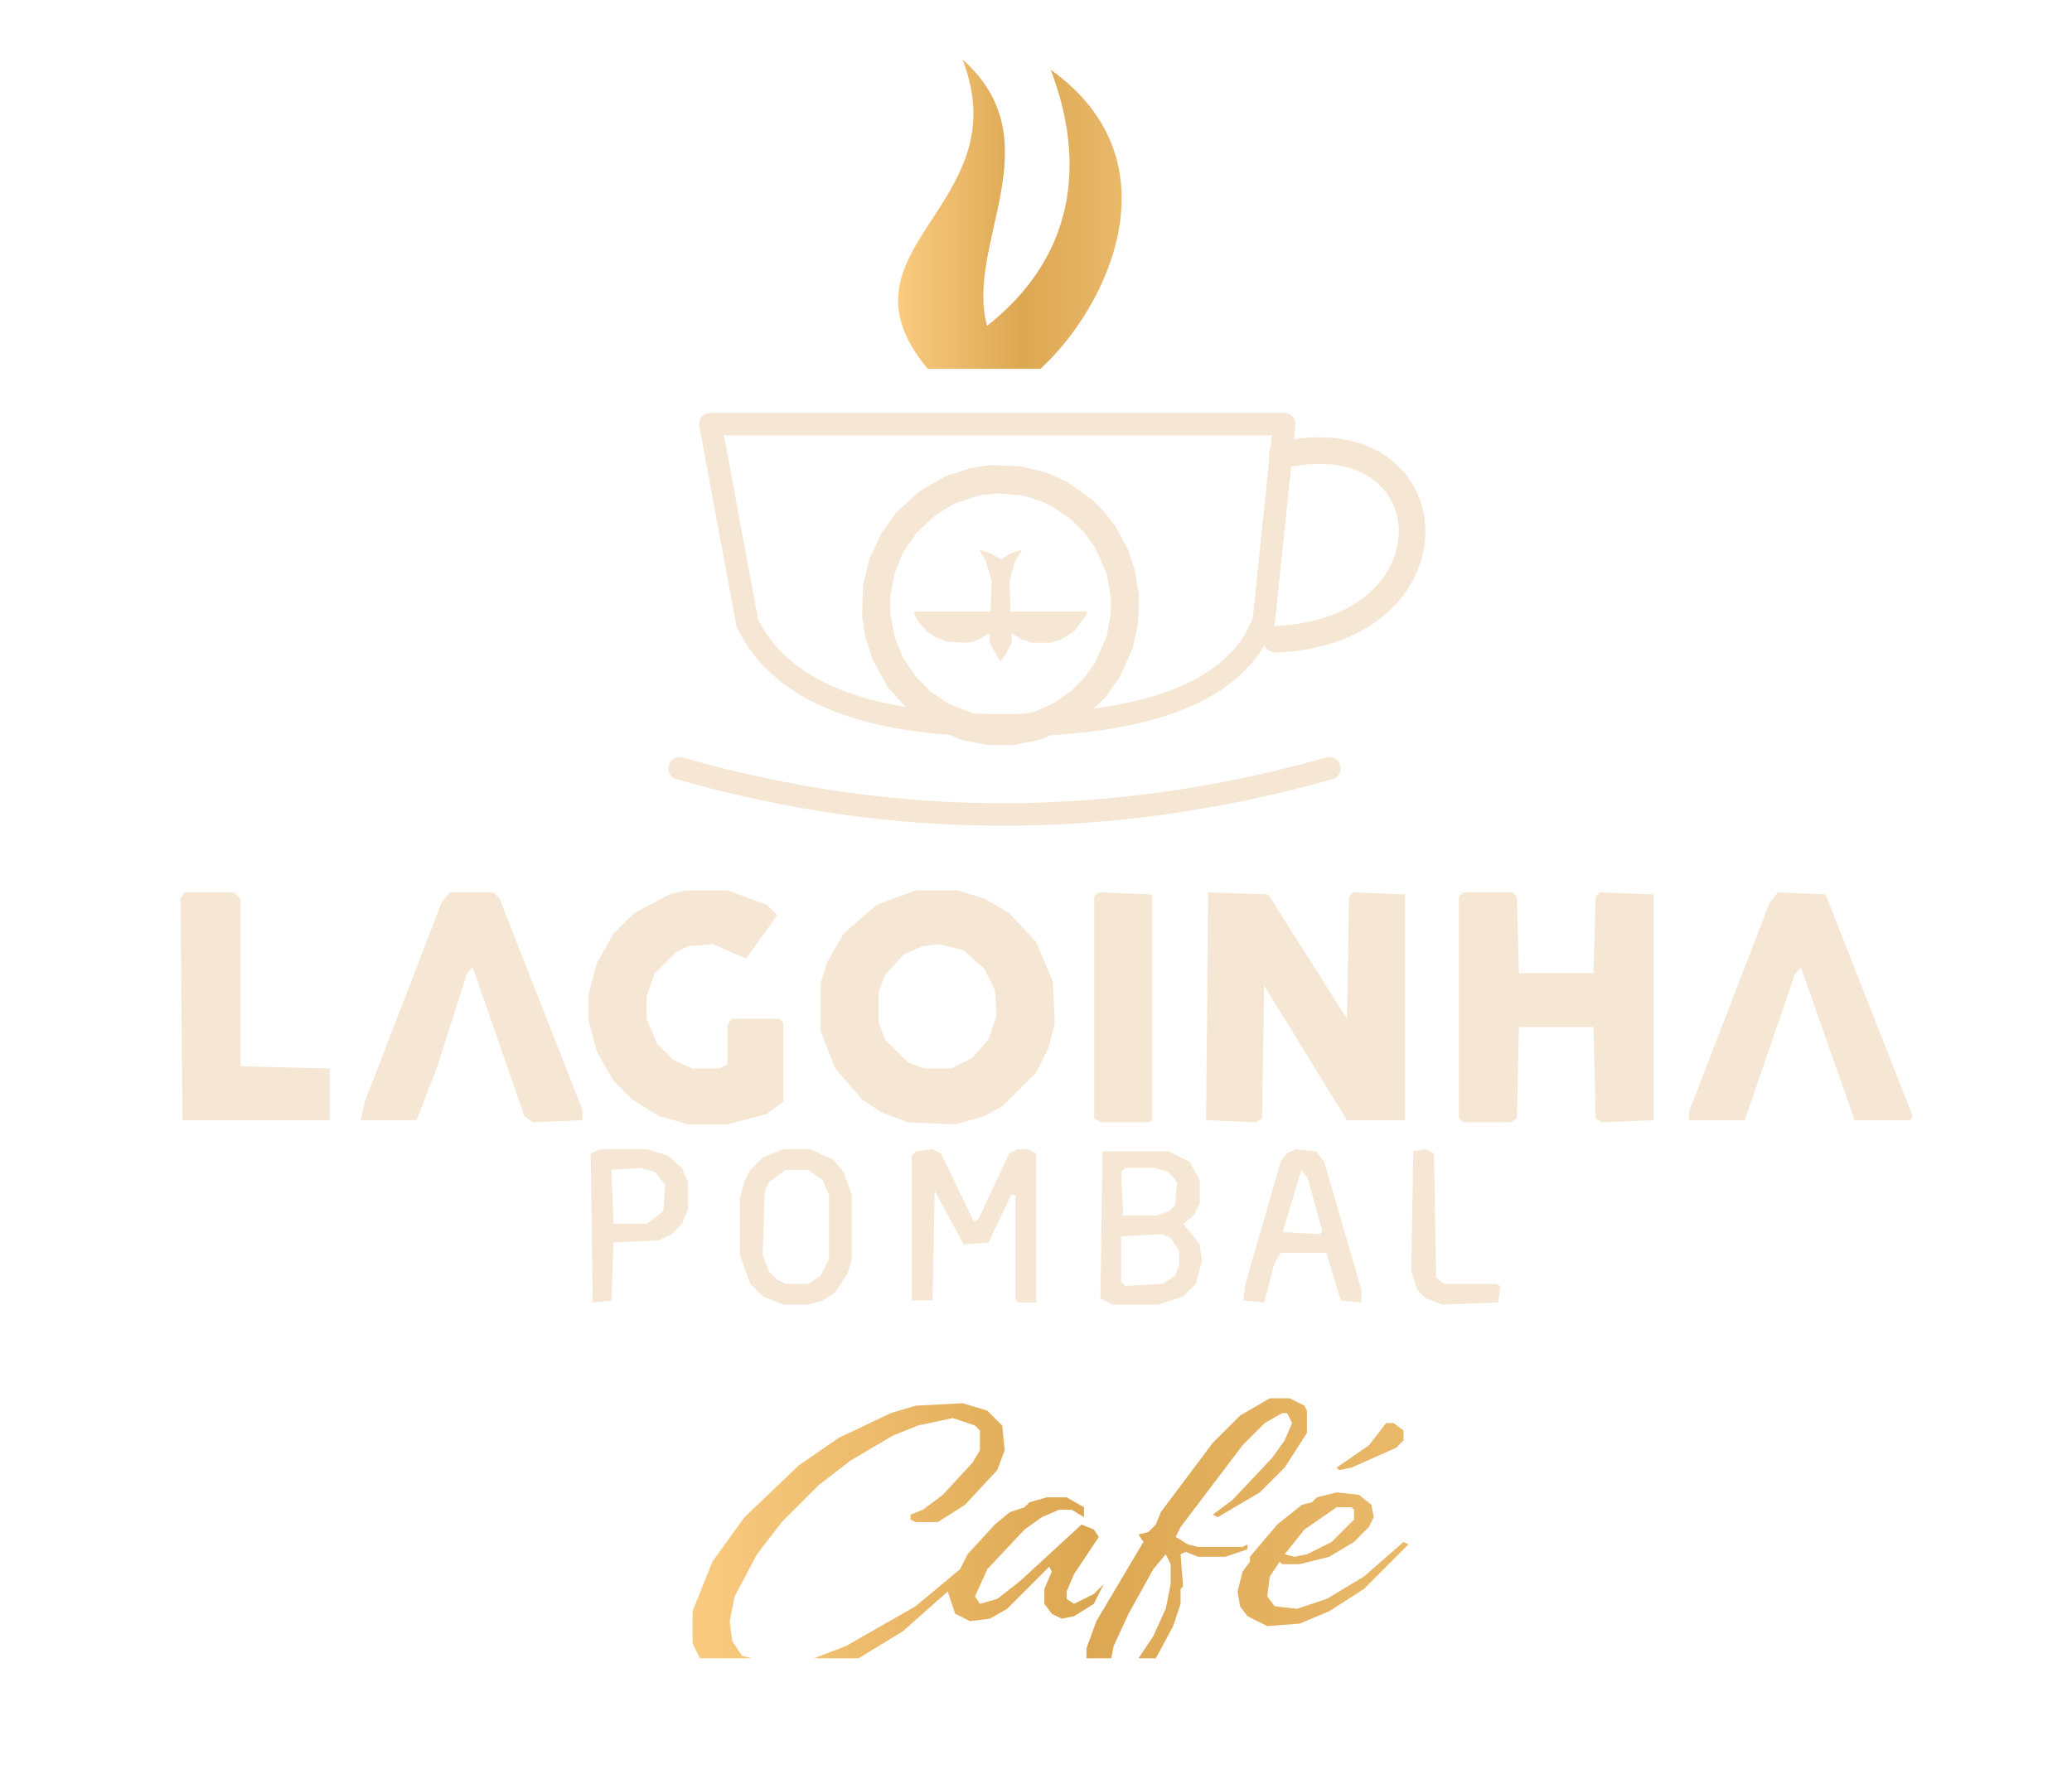
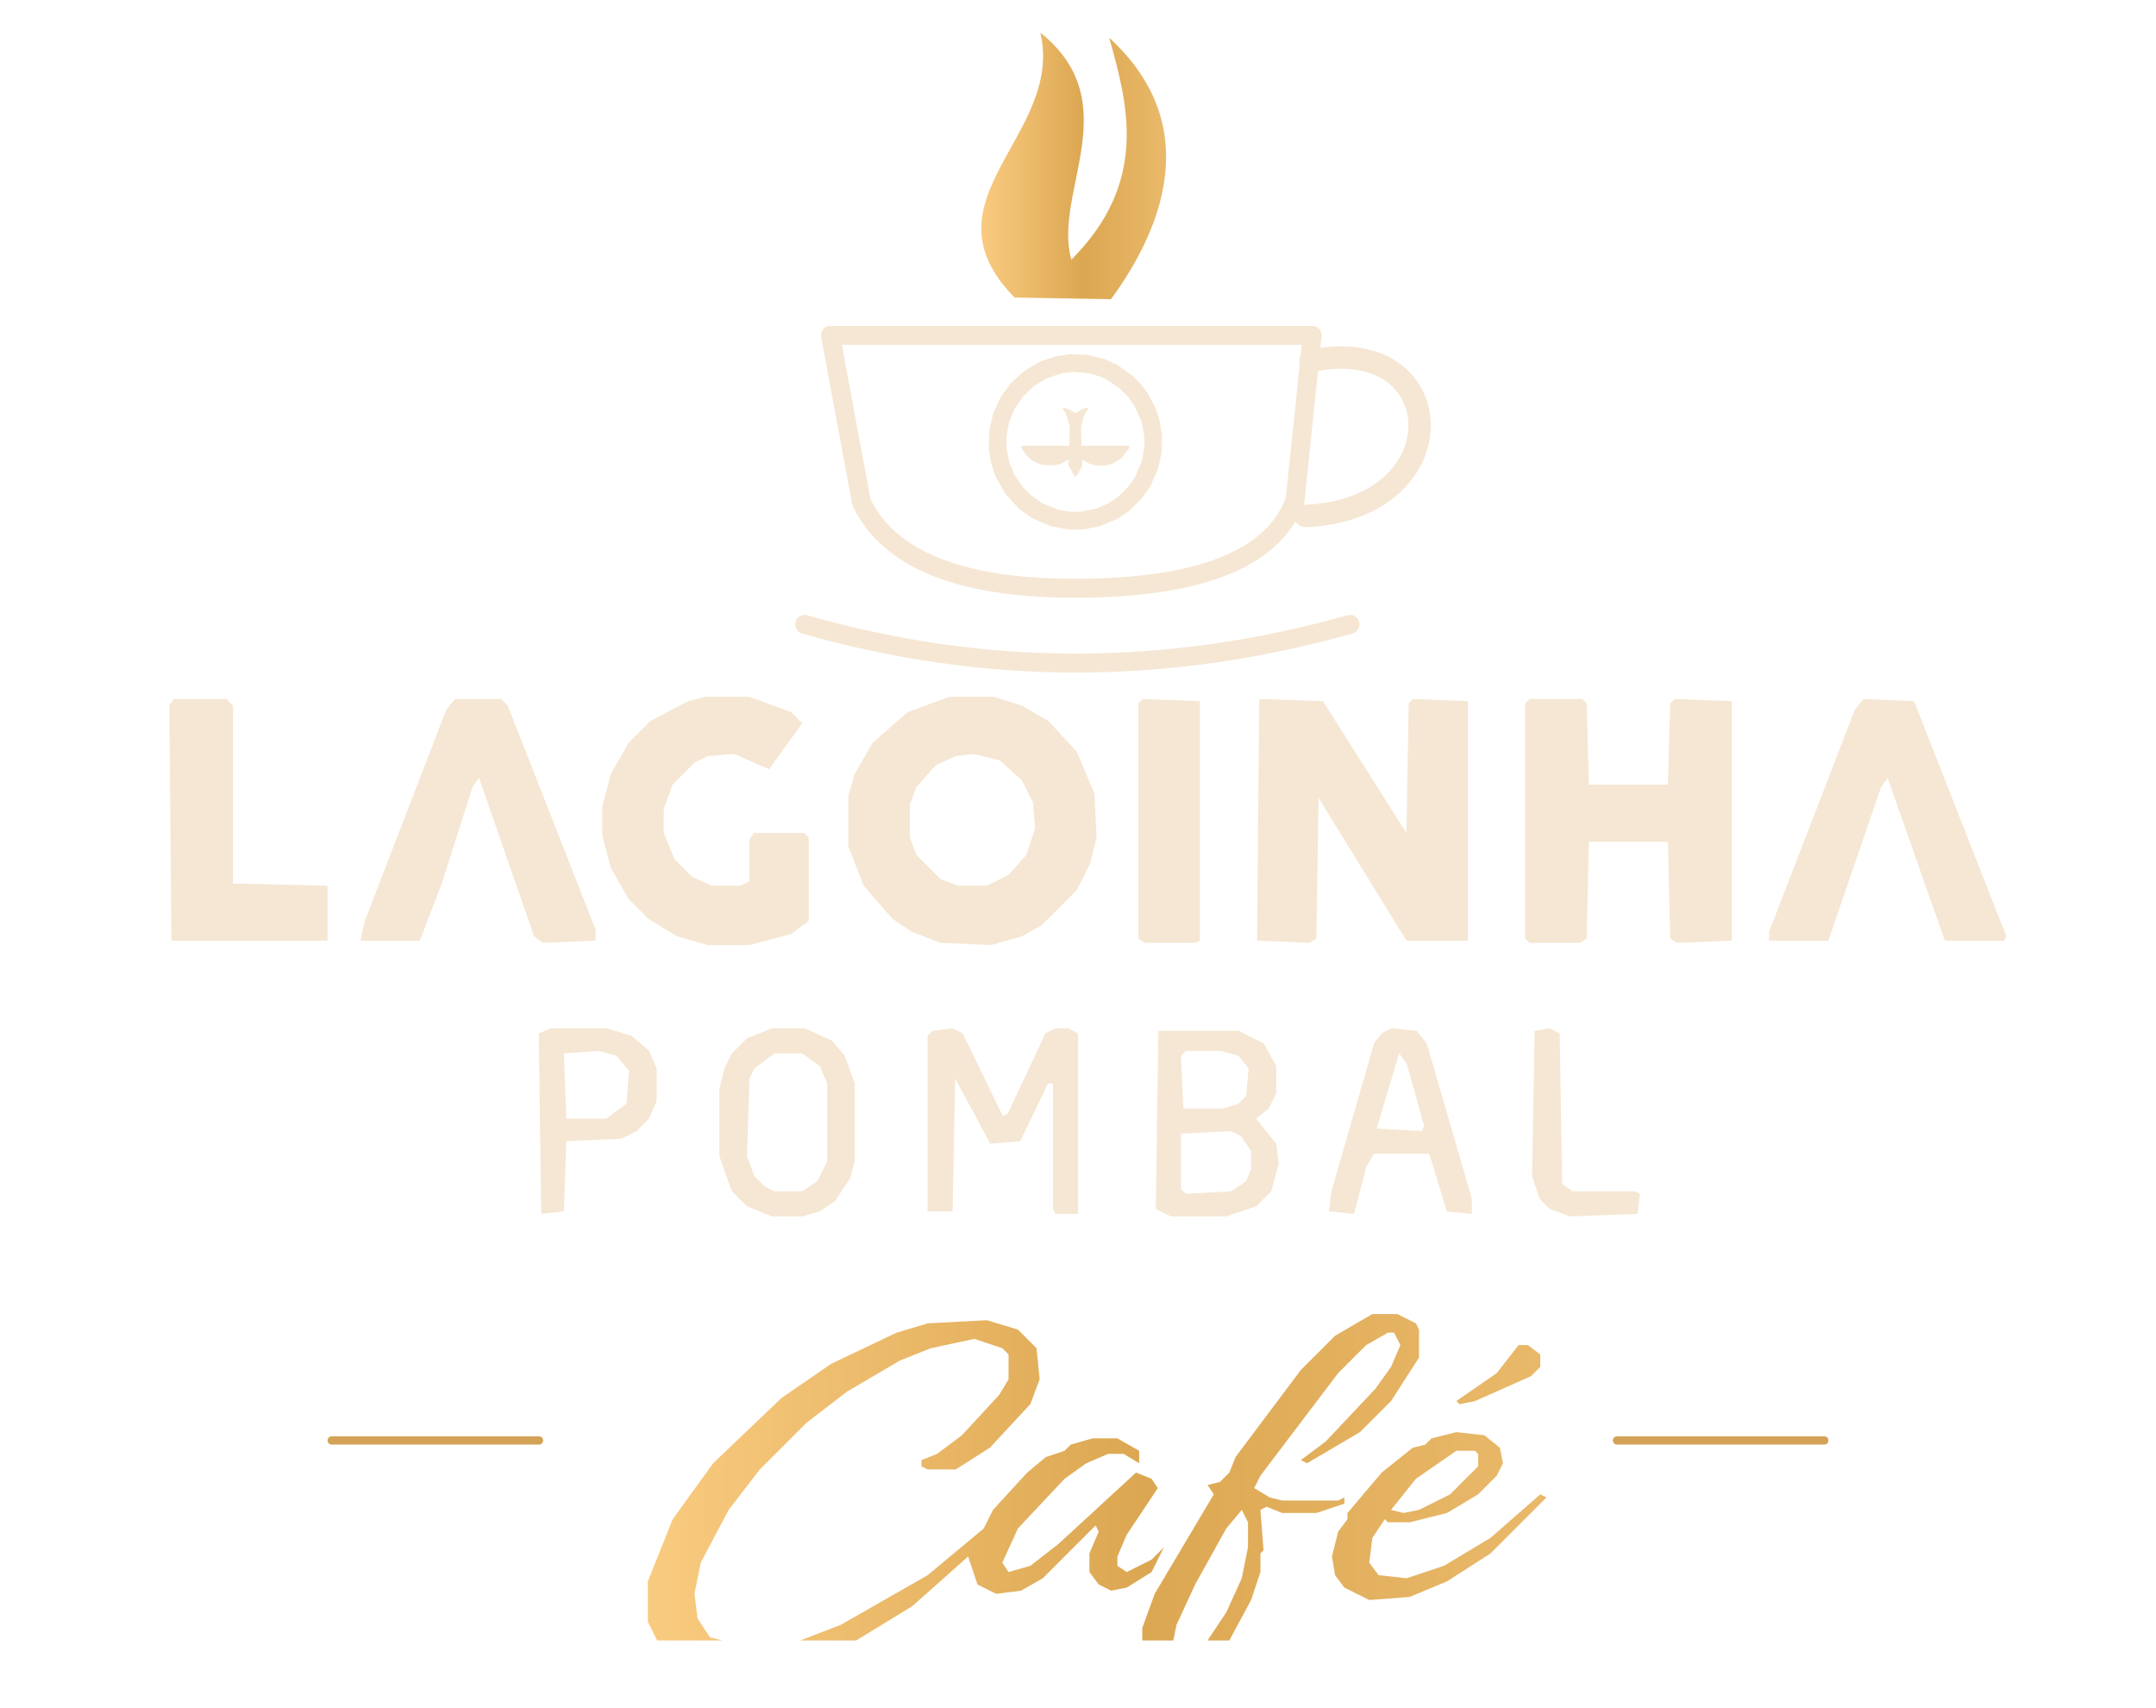
- <svg xmlns="http://www.w3.org/2000/svg" viewBox="0 0 920 790">
+ <svg xmlns="http://www.w3.org/2000/svg" viewBox="0 0 1040 824">
  <defs>
    <linearGradient id="gold" x1="0" y1="0" x2="1" y2="0">
      <stop offset="0" stop-color="#F9CB80" />
      <stop offset=".55" stop-color="#DCA752" />
      <stop offset="1" stop-color="#E9B96A" />
    </linearGradient>
    <linearGradient id="brown" x1="0" y1="0" x2=".7" y2="1">
      <stop offset="0" stop-color="#23160E" />
      <stop offset=".6" stop-color="#130E0D" />
      <stop offset="1" stop-color="#24190F" />
    </linearGradient>
    <radialGradient id="glow">
      <stop stop-color="#604022" stop-opacity=".45" />
      <stop offset="1" stop-color="#120C09" stop-opacity="0" />
    </radialGradient>
  </defs>
-   <g transform="translate(249 0) scale(.91)">
+   <g transform="translate(340 -10) scale(.83)">
    <g>
-       <path d="M179 180C130 121 224 101 196 29C241 69 197 119 208 159C260 118 251 65 239 34C302 79 266 151 234 180" fill="url(#gold)" />
-       <path d="M73 207H353L343 303Q324 354 215 354Q115 354 91 304Z" stroke="#F5E7D3" stroke-width="11" stroke-linejoin="round" fill="none" />
-       <path d="M352 222C434 204 440 308 349 312" stroke="#F5E7D3" stroke-width="13" stroke-linecap="round" fill="none" />
-       <path d="M58 375Q215 420 375 375" stroke="#F5E7D3" stroke-width="11" stroke-linecap="round" fill="none" />
-       <g transform="translate(147 227) scale(.51)">
-         <path d="M123,0 L103,3 L79,11 L55,25 L33,45 L18,66 L7,90 L1,115 L0,144 L3,164 L10,186 L25,213 L46,236 L67,251 L95,263 L121,268 L144,268 L170,263 L198,251 L213,241 L233,222 L247,202 L259,175 L264,152 L265,125 L261,100 L254,80 L242,58 L232,45 L220,33 L196,16 L176,7 L151,1Z M129,27 L153,29 L170,34 L181,39 L200,52 L213,65 L223,79 L234,104 L238,126 L238,142 L234,164 L223,189 L213,203 L199,217 L183,228 L165,236 L139,241 L126,241 L107,238 L82,228 L66,217 L52,203 L39,184 L31,164 L27,142 L27,126 L31,104 L39,84 L52,65 L70,48 L88,37 L112,29Z M50,140 L50,143 L54,150 L62,159 L69,164 L81,169 L101,170 L109,168 L122,161 L122,170 L132,188 L137,182 L143,170 L143,161 L153,167 L163,170 L180,170 L190,167 L203,159 L215,143 L215,140 L142,140 L141,111 L146,93 L153,81 L143,84 L133,90 L122,84 L112,81 L118,91 L124,111 L123,140Z" fill="#F5E7D3" fill-rule="evenodd" />
+       <g>
+         <path d="M180 185 C124 128 209 91 195 31 C246 72 202 124 213 163 C258 118 246 73 235 34 C294 88 261 152 236 186 Z" fill="url(#gold)" />
+         <path d="M73 207H353L343 303Q324 354 215 354Q115 354 91 304Z" stroke="#F5E7D3" stroke-width="11" stroke-linejoin="round" fill="none" />
+         <path d="M352 222C434 204 440 308 349 312" stroke="#F5E7D3" stroke-width="13" stroke-linecap="round" fill="none" />
+         <path d="M58 375Q215 420 375 375" stroke="#F5E7D3" stroke-width="11" stroke-linecap="round" fill="none" />
+         <g transform="translate(165 218) scale(.38)">
+           <path d="M123,0 L103,3 L79,11 L55,25 L33,45 L18,66 L7,90 L1,115 L0,144 L3,164 L10,186 L25,213 L46,236 L67,251 L95,263 L121,268 L144,268 L170,263 L198,251 L213,241 L233,222 L247,202 L259,175 L264,152 L265,125 L261,100 L254,80 L242,58 L232,45 L220,33 L196,16 L176,7 L151,1Z M129,27 L153,29 L170,34 L181,39 L200,52 L213,65 L223,79 L234,104 L238,126 L238,142 L234,164 L223,189 L213,203 L199,217 L183,228 L165,236 L139,241 L126,241 L107,238 L82,228 L66,217 L52,203 L39,184 L31,164 L27,142 L27,126 L31,104 L39,84 L52,65 L70,48 L88,37 L112,29Z M50,140 L50,143 L54,150 L62,159 L69,164 L81,169 L101,170 L109,168 L122,161 L122,170 L132,188 L137,182 L143,170 L143,161 L153,167 L163,170 L180,170 L190,167 L203,159 L215,143 L215,140 L142,140 L141,111 L146,93 L153,81 L143,84 L133,90 L122,84 L112,81 L118,91 L124,111 L123,140Z" fill="#F5E7D3" fill-rule="evenodd" />
+         </g>
      </g>
    </g>
  </g>
-   <g transform="translate(70 377) scale(.92)">
+   <g transform="translate(70 315) scale(1.06)">
    <path d="M782,21 L778,26 L739,127 L739,131 L766,131 L790,61 L793,57 L819,131 L846,131 L847,129 L805,22Z M630,21 L628,23 L628,130 L630,132 L653,132 L656,130 L657,86 L693,86 L694,130 L697,132 L722,131 L722,22 L696,21 L694,23 L693,60 L657,60 L656,23 L654,21Z M507,21 L506,131 L530,132 L533,130 L534,66 L574,131 L602,131 L602,22 L577,21 L575,23 L574,82 L536,22Z M454,21 L452,23 L452,130 L455,132 L478,132 L480,131 L480,22Z M141,21 L137,26 L100,122 L98,131 L125,131 L135,105 L149,61 L152,57 L177,129 L181,132 L205,131 L205,126 L165,24 L162,21Z M13,21 L11,24 L12,131 L83,131 L83,106 L40,105 L40,24 L37,21Z M366,20 L347,27 L331,41 L323,55 L320,65 L320,88 L327,106 L340,121 L349,127 L362,132 L385,133 L399,129 L408,124 L424,108 L430,96 L433,84 L432,64 L424,45 L411,31 L399,24 L386,20Z M369,47 L377,46 L389,49 L399,58 L404,68 L405,80 L401,92 L393,101 L383,106 L370,106 L362,103 L351,92 L348,84 L348,69 L351,61 L360,51Z M247,22 L230,31 L220,41 L212,55 L208,70 L208,83 L212,98 L220,112 L229,121 L242,129 L256,133 L275,133 L294,128 L302,122 L302,84 L300,82 L277,82 L275,85 L275,104 L271,106 L258,106 L249,102 L241,94 L236,82 L236,71 L240,60 L250,50 L256,47 L268,46 L284,53 L299,32 L294,27 L275,20 L255,20Z" fill="#F5E7D3" fill-rule="evenodd" />
-     <g transform="translate(181 130)">
-       <path d="M425,16 L424,74 L427,83 L431,87 L439,90 L466,89 L467,81 L465,80 L440,80 L436,77 L435,17 L431,15Z M368,15 L364,17 L361,21 L344,80 L343,88 L353,89 L358,70 L361,65 L383,65 L390,88 L400,89 L400,83 L382,21 L378,16Z M371,25 L374,29 L381,54 L380,56 L362,55Z M275,16 L274,87 L280,90 L302,90 L314,86 L320,80 L323,69 L322,61 L314,51 L319,47 L322,41 L322,30 L317,21 L307,16Z M284,57 L304,56 L308,58 L312,64 L312,71 L310,76 L304,80 L286,81 L284,79Z M284,26 L286,24 L300,24 L307,26 L311,31 L310,42 L307,45 L301,47 L285,47Z M185,16 L183,18 L183,88 L193,88 L194,35 L208,61 L220,60 L231,37 L233,37 L233,87 L234,89 L243,89 L243,17 L239,15 L234,15 L230,17 L215,49 L213,50 L197,17 L193,15Z M121,15 L111,19 L105,25 L102,31 L100,39 L100,66 L105,80 L111,86 L121,90 L133,90 L140,88 L146,84 L152,75 L154,68 L154,37 L150,26 L145,20 L134,15Z M122,25 L133,25 L140,30 L143,37 L143,68 L139,76 L133,80 L122,80 L118,78 L114,74 L111,66 L112,35 L114,31Z M65,18 L55,15 L33,15 L28,17 L29,89 L38,88 L39,60 L61,59 L67,56 L72,51 L75,44 L75,31 L72,24Z M38,25 L52,24 L59,26 L64,32 L63,45 L55,51 L39,51Z" fill="#F5E7D3" fill-rule="evenodd" />
-     </g>
  </g>
-   <g transform="translate(291 610) scale(1.1)">
+   <g transform="translate(226 478) scale(1.21)">
+     <path d="M425,16 L424,74 L427,83 L431,87 L439,90 L466,89 L467,81 L465,80 L440,80 L436,77 L435,17 L431,15Z M368,15 L364,17 L361,21 L344,80 L343,88 L353,89 L358,70 L361,65 L383,65 L390,88 L400,89 L400,83 L382,21 L378,16Z M371,25 L374,29 L381,54 L380,56 L362,55Z M275,16 L274,87 L280,90 L302,90 L314,86 L320,80 L323,69 L322,61 L314,51 L319,47 L322,41 L322,30 L317,21 L307,16Z M284,57 L304,56 L308,58 L312,64 L312,71 L310,76 L304,80 L286,81 L284,79Z M284,26 L286,24 L300,24 L307,26 L311,31 L310,42 L307,45 L301,47 L285,47Z M185,16 L183,18 L183,88 L193,88 L194,35 L208,61 L220,60 L231,37 L233,37 L233,87 L234,89 L243,89 L243,17 L239,15 L234,15 L230,17 L215,49 L213,50 L197,17 L193,15Z M121,15 L111,19 L105,25 L102,31 L100,39 L100,66 L105,80 L111,86 L121,90 L133,90 L140,88 L146,84 L152,75 L154,68 L154,37 L150,26 L145,20 L134,15Z M122,25 L133,25 L140,30 L143,37 L143,68 L139,76 L133,80 L122,80 L118,78 L114,74 L111,66 L112,35 L114,31Z M65,18 L55,15 L33,15 L28,17 L29,89 L38,88 L39,60 L61,59 L67,56 L72,51 L75,44 L75,31 L72,24Z M38,25 L52,24 L59,26 L64,32 L63,45 L55,51 L39,51Z" fill="#F5E7D3" fill-rule="evenodd" />
+   </g>
+   <path d="M160 695 H260 M780 695 H880" stroke="#D4A257" stroke-width="4" stroke-linecap="round" />
+   <g transform="translate(290 619) scale(1.50)">
    <path d="M179,66 L177,63 L172,61 L147,84 L138,91 L131,93 L129,90 L134,79 L149,63 L156,58 L163,55 L168,55 L173,58 L173,54 L166,50 L158,50 L151,52 L149,54 L143,56 L137,61 L126,73 L123,79 L105,94 L77,110 L64,115 L60,115 L82,115 L100,104 L118,88 L121,97 L127,100 L135,99 L142,95 L159,78 L160,80 L157,87 L157,93 L160,97 L164,99 L169,98 L177,93 L181,85 L177,89 L169,93 L166,91 L166,88 L169,81Z M304,69 L302,68 L286,82 L271,91 L259,95 L250,94 L247,90 L248,82 L252,76 L253,77 L260,77 L272,74 L282,68 L288,62 L290,58 L289,53 L284,49 L275,48 L267,50 L265,52 L261,53 L251,61 L240,74 L240,76 L237,80 L235,88 L236,94 L239,98 L247,102 L260,101 L272,96 L286,87Z M282,55 L282,59 L273,68 L263,73 L258,74 L254,73 L262,63 L275,54 L281,54Z M302,23 L298,20 L295,20 L288,29 L275,38 L276,39 L281,38 L299,30 L302,27Z M140,21 L134,15 L124,12 L105,13 L95,16 L74,26 L58,37 L36,58 L23,76 L15,96 L15,109 L18,115 L39,115 L35,114 L31,108 L30,100 L32,90 L41,73 L51,60 L66,45 L79,35 L96,25 L106,21 L120,18 L129,21 L131,23 L131,31 L128,36 L116,49 L108,55 L103,57 L103,59 L105,60 L114,60 L125,53 L138,39 L141,31Z M262,13 L256,10 L248,10 L236,17 L225,28 L204,56 L202,61 L199,64 L195,65 L197,68 L178,100 L174,111 L174,115 L184,115 L185,110 L191,97 L201,79 L206,73 L208,77 L208,85 L206,95 L201,106 L195,115 L202,115 L209,102 L212,93 L212,87 L213,86 L212,73 L214,72 L219,74 L230,74 L239,71 L239,69 L237,70 L219,70 L215,69 L210,66 L212,62 L237,29 L246,20 L253,16 L255,16 L257,20 L254,27 L249,34 L233,51 L225,57 L227,58 L244,48 L254,38 L263,24 L263,15Z" fill="url(#gold)" fill-rule="evenodd" />
  </g>
</svg>
